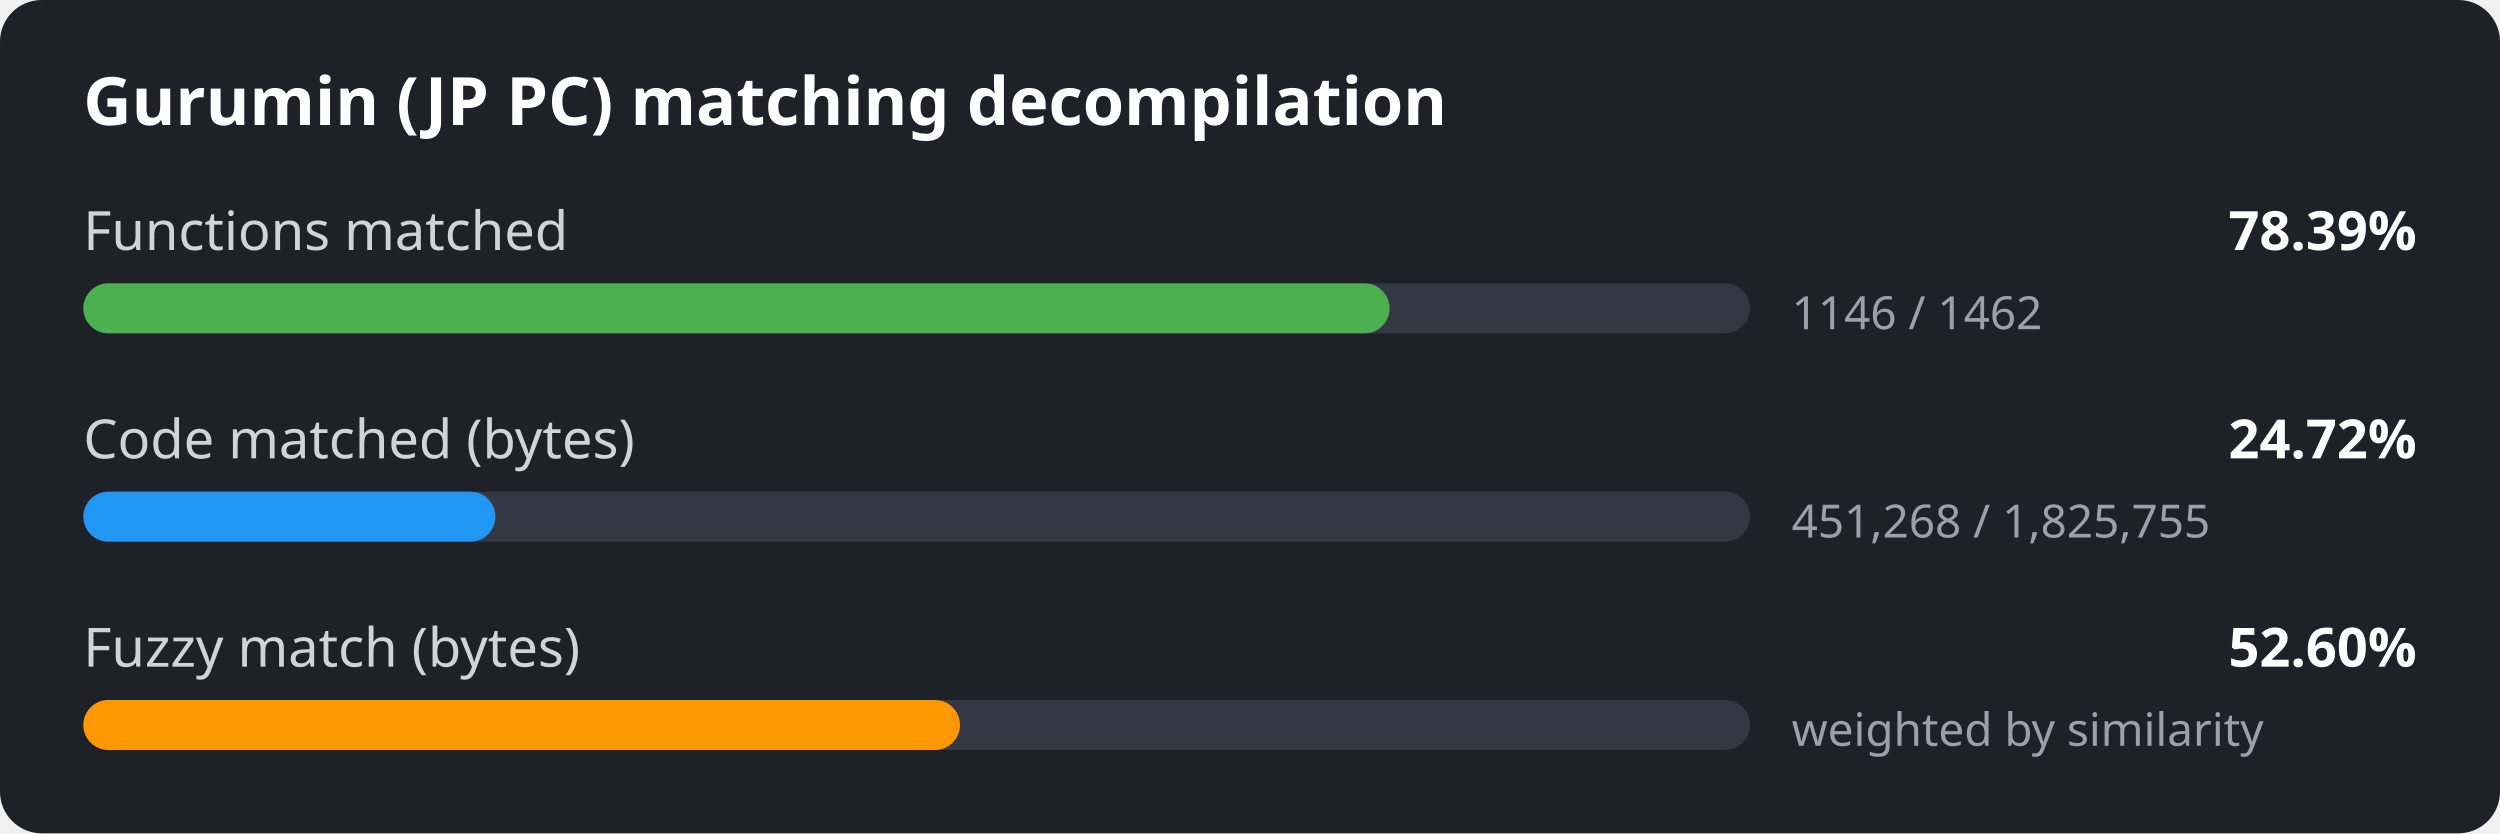
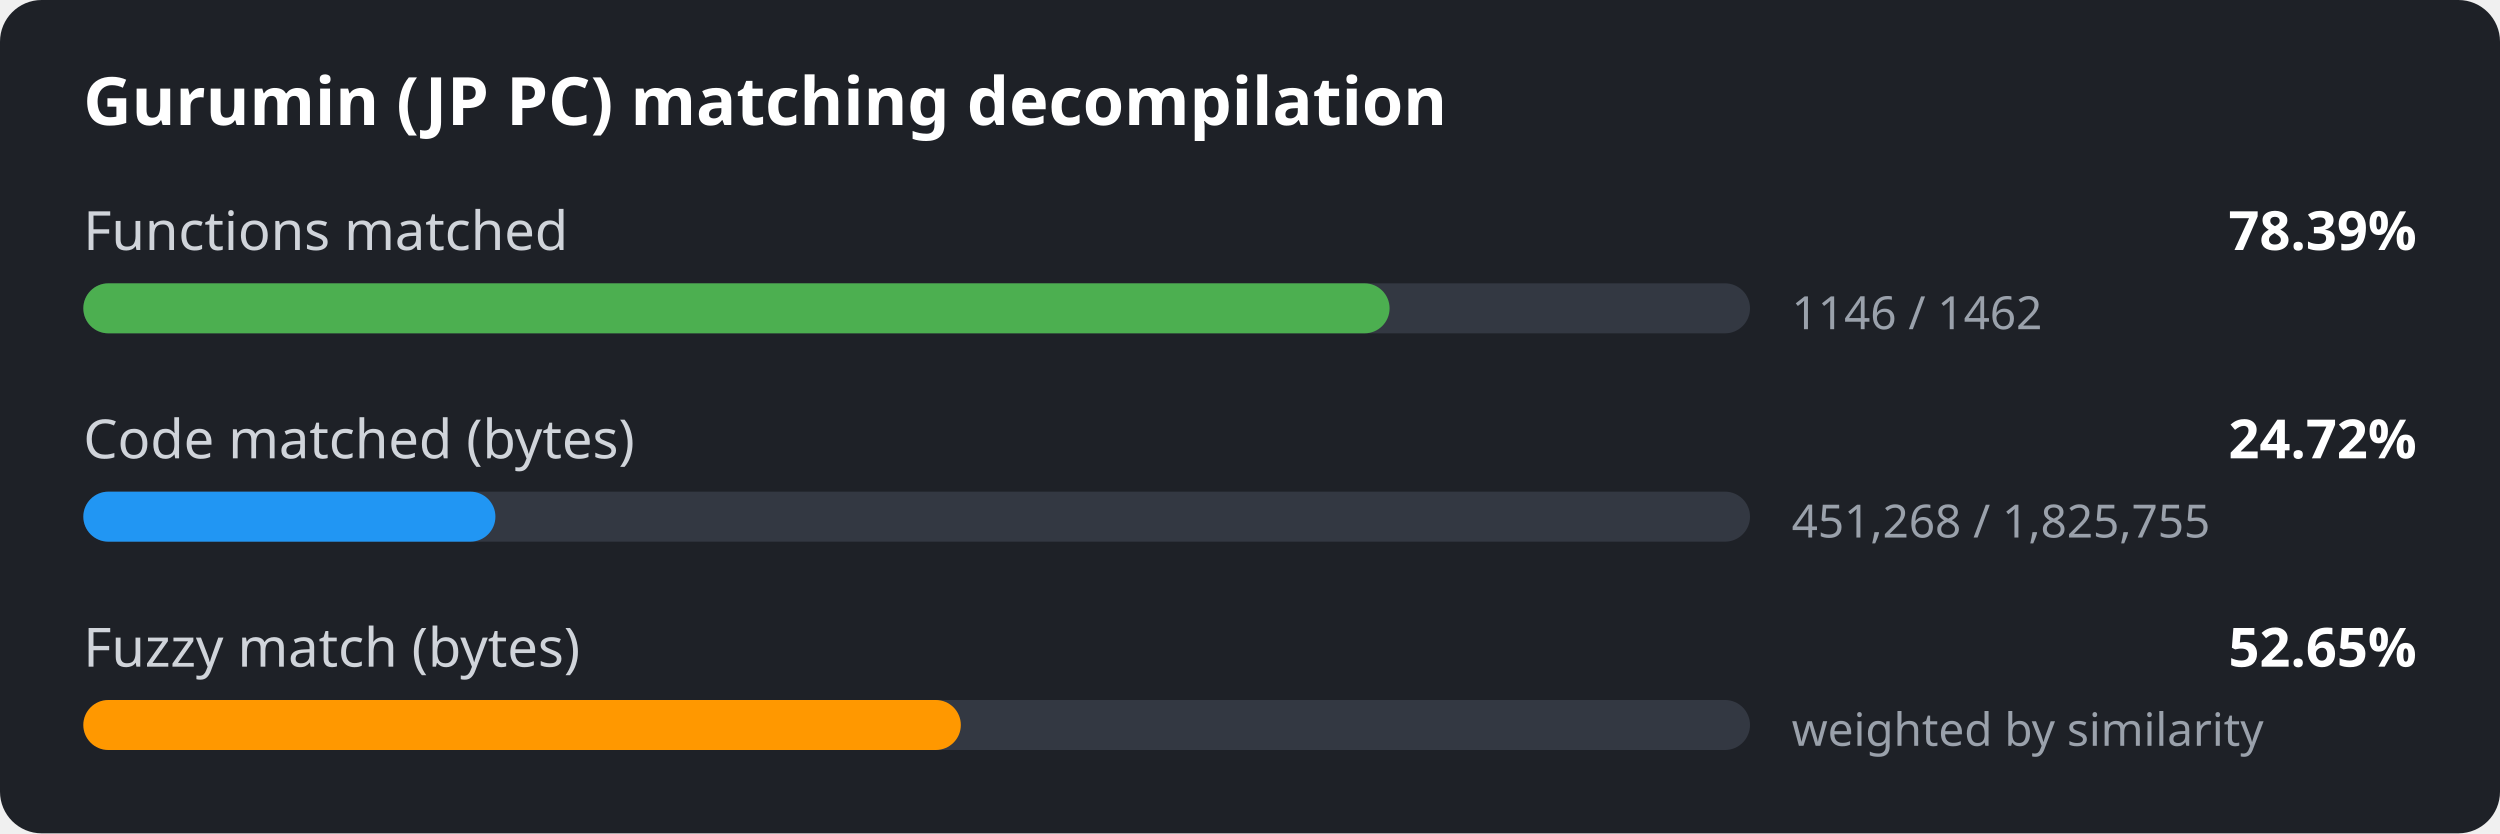
<svg xmlns="http://www.w3.org/2000/svg" width="600" height="200" viewBox="0 0 600 200">
  <style>
.bg { fill: #1e2127; }
.title { font: 600 16px sans-serif; fill: #ffffff; }
.label { font: 13px sans-serif; fill: #d0d4da; }
.value { font: 600 13px sans-serif; fill: #ffffff; }
.detail { font: 11px sans-serif; fill: #9aa1ab; }
.track { fill: #333842; }
</style>
  <rect width="600" height="200" rx="10" class="bg" />
  <text x="20" y="30" class="title">Gurumin (JP PC) matching decompilation</text>
  <text x="20" y="60" class="label">Functions matched</text>
  <text x="580" y="60" class="value" text-anchor="end">78.39%</text>
  <rect x="20" y="68" width="400" height="12" rx="6" class="track" />
  <rect x="20" y="68" width="313.5" height="12" rx="6" fill="#4caf50" />
  <text x="430" y="79" class="detail">1146 / 1462</text>
  <text x="20" y="110" class="label">Code matched (bytes)</text>
  <text x="580" y="110" class="value" text-anchor="end">24.72%</text>
  <rect x="20" y="118" width="400" height="12" rx="6" class="track" />
  <rect x="20" y="118" width="98.9" height="12" rx="6" fill="#2196f3" />
  <text x="430" y="129" class="detail">451,268 / 1,825,755</text>
  <text x="20" y="160" class="label">Fuzzy match (bytes)</text>
-   <text x="580" y="160" class="value" text-anchor="end">52.60%</text>
+   <text x="580" y="160" class="value" text-anchor="end">52.65%</text>
  <rect x="20" y="168" width="400" height="12" rx="6" class="track" />
-   <rect x="20" y="168" width="210.4" height="12" rx="6" fill="#ff9800" />
+   <rect x="20" y="168" width="210.6" height="12" rx="6" fill="#ff9800" />
  <text x="430" y="179" class="detail">weighted by similarity</text>
</svg>
